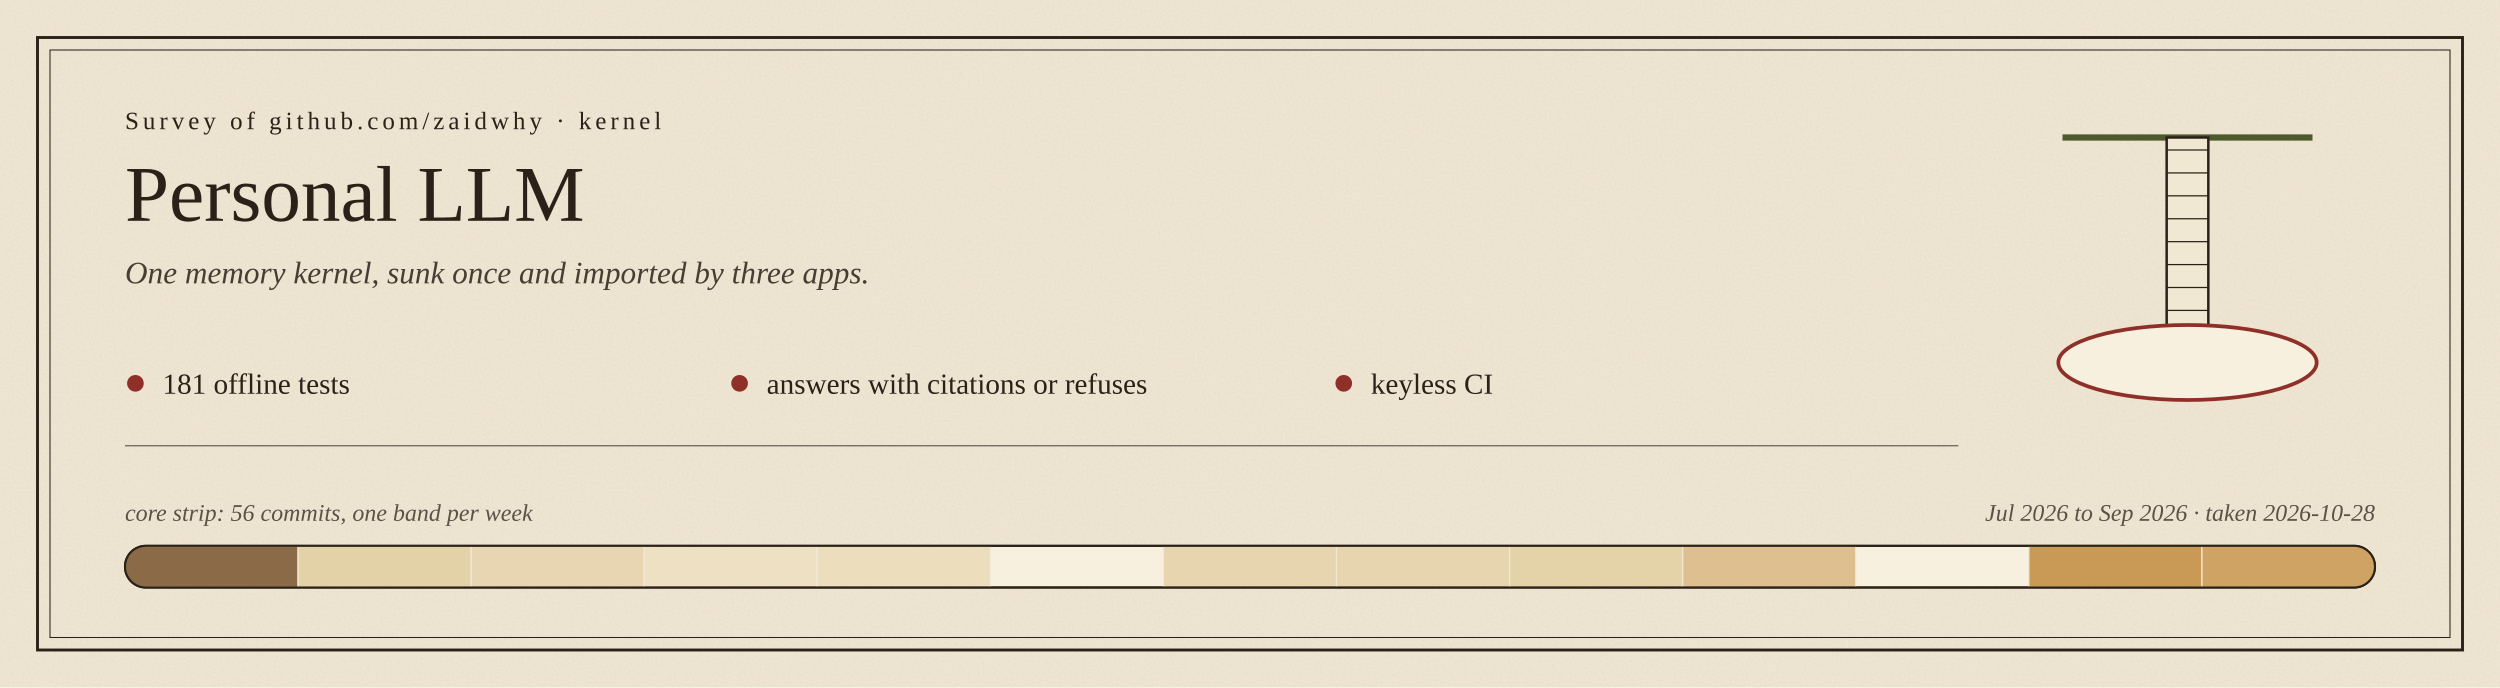
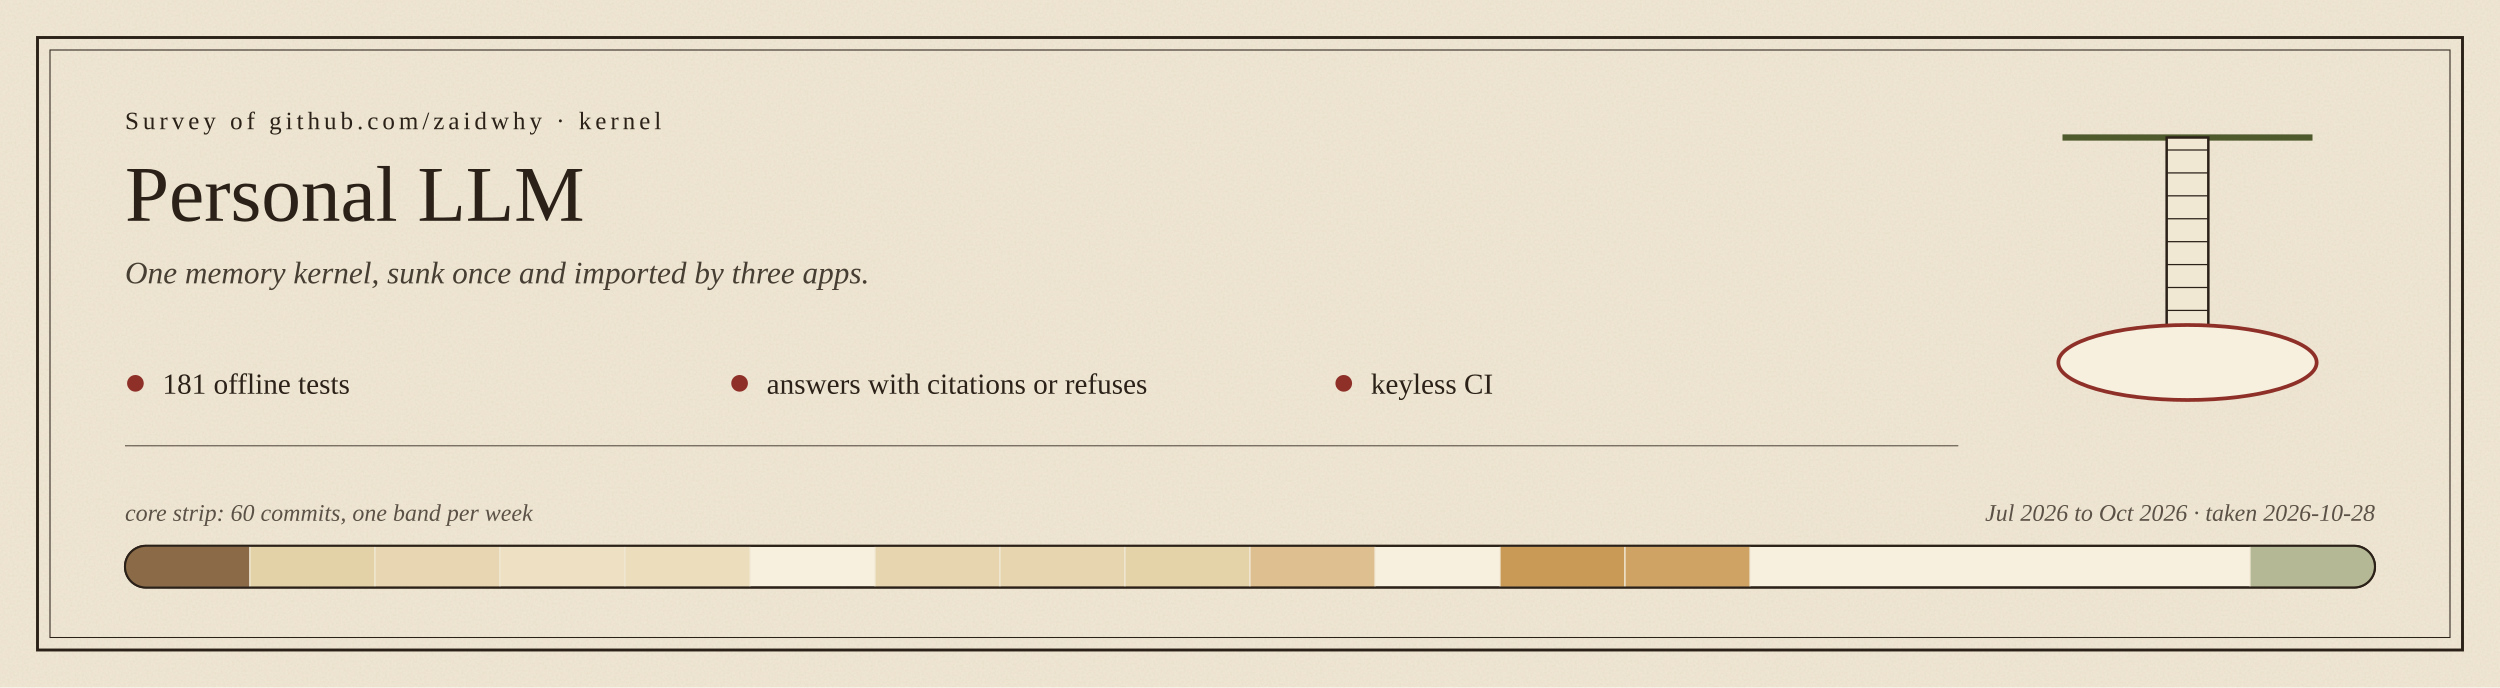
- <svg xmlns="http://www.w3.org/2000/svg" viewBox="0 0 1200 330" width="1200" height="330" role="img" aria-label="Personal LLM: One memory kernel, sunk once and imported by three apps. 181 offline tests; answers with citations or refuses; keyless CI. Core strip: 56 commits over 13 weeks, Jul 2026 to Sep 2026.">
+ <svg xmlns="http://www.w3.org/2000/svg" viewBox="0 0 1200 330" width="1200" height="330" role="img" aria-label="Personal LLM: One memory kernel, sunk once and imported by three apps. 181 offline tests; answers with citations or refuses; keyless CI. Core strip: 60 commits over 18 weeks, Jul 2026 to Oct 2026.">
  <defs>
    <filter id="paper">
      <feTurbulence type="fractalNoise" baseFrequency=".9" numOctaves="2" seed="7" />
      <feColorMatrix values="0 0 0 0 .17 0 0 0 0 .13 0 0 0 0 .09 0 0 0 .07 0" />
      <feComposite in2="SourceGraphic" operator="in" />
    </filter>
  </defs>
  <style>.rise{transform-box:fill-box;transform-origin:bottom;animation:rise 1.6s cubic-bezier(.3,0,.2,1) .3s both}@keyframes rise{from{transform:scaleY(0)}to{transform:scaleY(1)}}@media (prefers-reduced-motion:reduce){.rise{animation:none}}</style>
  <rect width="1200" height="330" fill="#F1E8D4" />
  <rect width="1200" height="330" filter="url(#paper)" />
  <rect x="18" y="18" width="1164" height="294" fill="none" stroke="#2B2118" stroke-width="1.4" />
  <rect x="24" y="24" width="1152" height="282" fill="none" stroke="#2B2118" stroke-width=".5" />
  <text x="60.0" y="62.0" text-anchor="start" fill="#2B2118" fill-opacity="1.0" style="font-family:Georgia,'Times New Roman',serif;font-size:12px;letter-spacing:.16em;text-transform:uppercase">Survey of github.com/zaidwhy  ·  kernel</text>
  <text x="60.0" y="106.0" text-anchor="start" fill="#2B2118" fill-opacity="1.0" style="font-family:Georgia,'Times New Roman',serif;font-size:38px">Personal LLM</text>
  <text x="60.0" y="136.0" text-anchor="start" fill="#2B2118" fill-opacity="0.85" style="font-family:Georgia,'Times New Roman',serif;font-size:15px;font-style:italic">One memory kernel, sunk once and imported by three apps.</text>
  <circle cx="65" cy="184" r="4" fill="#8E2F28" />
  <text x="78.0" y="189.0" text-anchor="start" fill="#2B2118" fill-opacity="1.0" style="font-family:Georgia,'Times New Roman',serif;font-size:14px">181 offline tests</text>
  <circle cx="355" cy="184" r="4" fill="#8E2F28" />
  <text x="368.0" y="189.0" text-anchor="start" fill="#2B2118" fill-opacity="1.0" style="font-family:Georgia,'Times New Roman',serif;font-size:14px">answers with citations or refuses</text>
  <circle cx="645" cy="184" r="4" fill="#8E2F28" />
  <text x="658.0" y="189.0" text-anchor="start" fill="#2B2118" fill-opacity="1.0" style="font-family:Georgia,'Times New Roman',serif;font-size:14px">keyless CI</text>
  <line x1="60" y1="214" x2="940" y2="214" stroke="#2B2118" stroke-width=".4" />
  <line x1="990" y1="66" x2="1110" y2="66" stroke="#4E5A2C" stroke-width="3" />
  <rect x="1040" y="66" width="20" height="96" fill="#F1E8D4" stroke="#2B2118" stroke-width="1.2" />
  <line x1="1040" y1="72" x2="1060" y2="72" stroke="#2B2118" stroke-width=".6" />
  <line x1="1040" y1="83" x2="1060" y2="83" stroke="#2B2118" stroke-width=".6" />
  <line x1="1040" y1="94" x2="1060" y2="94" stroke="#2B2118" stroke-width=".6" />
  <line x1="1040" y1="105" x2="1060" y2="105" stroke="#2B2118" stroke-width=".6" />
  <line x1="1040" y1="116" x2="1060" y2="116" stroke="#2B2118" stroke-width=".6" />
  <line x1="1040" y1="127" x2="1060" y2="127" stroke="#2B2118" stroke-width=".6" />
  <line x1="1040" y1="138" x2="1060" y2="138" stroke="#2B2118" stroke-width=".6" />
  <line x1="1040" y1="149" x2="1060" y2="149" stroke="#2B2118" stroke-width=".6" />
  <ellipse cx="1050" cy="174" rx="62" ry="18" fill="#F7F0DF" stroke="#8E2F28" stroke-width="1.8" />
  <rect x="60" y="262" width="1080" height="20" rx="10.0" fill="#F7F0DF" stroke="#2B2118" stroke-width="1" />
  <clipPath id="core">
    <rect x="60" y="262" width="1080" height="20" rx="10.0" />
  </clipPath>
  <g clip-path="url(#core)">
-     <rect x="60.00" y="262" width="83.08" height="20" fill="#8A6A47" fill-opacity="1.00" stroke="#F1E8D4" stroke-width=".6" />
-     <rect x="143.08" y="262" width="83.08" height="20" fill="#E3CFA4" fill-opacity="0.93" stroke="#F1E8D4" stroke-width=".6" />
-     <rect x="226.15" y="262" width="83.08" height="20" fill="#E3CFA4" fill-opacity="0.76" stroke="#F1E8D4" stroke-width=".6" />
-     <rect x="309.23" y="262" width="83.08" height="20" fill="#E3CFA4" fill-opacity="0.48" stroke="#F1E8D4" stroke-width=".6" />
-     <rect x="392.31" y="262" width="83.08" height="20" fill="#E3CFA4" fill-opacity="0.57" stroke="#F1E8D4" stroke-width=".6" />
-     <rect x="558.46" y="262" width="83.08" height="20" fill="#D9C08C" fill-opacity="0.57" stroke="#F1E8D4" stroke-width=".6" />
-     <rect x="641.54" y="262" width="83.08" height="20" fill="#D9C08C" fill-opacity="0.57" stroke="#F1E8D4" stroke-width=".6" />
-     <rect x="724.62" y="262" width="83.08" height="20" fill="#D9C08C" fill-opacity="0.64" stroke="#F1E8D4" stroke-width=".6" />
-     <rect x="807.69" y="262" width="83.08" height="20" fill="#C99A55" fill-opacity="0.57" stroke="#F1E8D4" stroke-width=".6" />
-     <rect x="973.85" y="262" width="83.08" height="20" fill="#C99A55" fill-opacity="1.00" stroke="#F1E8D4" stroke-width=".6" />
-     <rect x="1056.92" y="262" width="83.08" height="20" fill="#C99A55" fill-opacity="0.89" stroke="#F1E8D4" stroke-width=".6" />
+     <rect x="60.00" y="262" width="60.00" height="20" fill="#8A6A47" fill-opacity="1.00" stroke="#F1E8D4" stroke-width=".6" />
+     <rect x="120.00" y="262" width="60.00" height="20" fill="#E3CFA4" fill-opacity="0.93" stroke="#F1E8D4" stroke-width=".6" />
+     <rect x="180.00" y="262" width="60.00" height="20" fill="#E3CFA4" fill-opacity="0.76" stroke="#F1E8D4" stroke-width=".6" />
+     <rect x="240.00" y="262" width="60.00" height="20" fill="#E3CFA4" fill-opacity="0.48" stroke="#F1E8D4" stroke-width=".6" />
+     <rect x="300.00" y="262" width="60.00" height="20" fill="#E3CFA4" fill-opacity="0.57" stroke="#F1E8D4" stroke-width=".6" />
+     <rect x="420.00" y="262" width="60.00" height="20" fill="#D9C08C" fill-opacity="0.57" stroke="#F1E8D4" stroke-width=".6" />
+     <rect x="480.00" y="262" width="60.00" height="20" fill="#D9C08C" fill-opacity="0.57" stroke="#F1E8D4" stroke-width=".6" />
+     <rect x="540.00" y="262" width="60.00" height="20" fill="#D9C08C" fill-opacity="0.64" stroke="#F1E8D4" stroke-width=".6" />
+     <rect x="600.00" y="262" width="60.00" height="20" fill="#C99A55" fill-opacity="0.57" stroke="#F1E8D4" stroke-width=".6" />
+     <rect x="720.00" y="262" width="60.00" height="20" fill="#C99A55" fill-opacity="1.00" stroke="#F1E8D4" stroke-width=".6" />
+     <rect x="780.00" y="262" width="60.00" height="20" fill="#C99A55" fill-opacity="0.89" stroke="#F1E8D4" stroke-width=".6" />
+     <rect x="1080.00" y="262" width="60.00" height="20" fill="#97A077" fill-opacity="0.70" stroke="#F1E8D4" stroke-width=".6" />
  </g>
  <rect x="60" y="262" width="1080" height="20" rx="10.0" fill="none" stroke="#2B2118" stroke-width="1" />
-   <text x="60.0" y="250.0" text-anchor="start" fill="#2B2118" fill-opacity="0.75" style="font-family:Georgia,'Times New Roman',serif;font-size:11.5px;font-style:italic">core strip: 56 commits, one band per week</text>
-   <text x="1140.0" y="250.0" text-anchor="end" fill="#2B2118" fill-opacity="0.75" style="font-family:Georgia,'Times New Roman',serif;font-size:11.5px;font-style:italic">Jul 2026 to Sep 2026  ·  taken 2026-10-28</text>
+   <text x="60.0" y="250.0" text-anchor="start" fill="#2B2118" fill-opacity="0.75" style="font-family:Georgia,'Times New Roman',serif;font-size:11.5px;font-style:italic">core strip: 60 commits, one band per week</text>
+   <text x="1140.0" y="250.0" text-anchor="end" fill="#2B2118" fill-opacity="0.75" style="font-family:Georgia,'Times New Roman',serif;font-size:11.5px;font-style:italic">Jul 2026 to Oct 2026  ·  taken 2026-10-28</text>
</svg>
